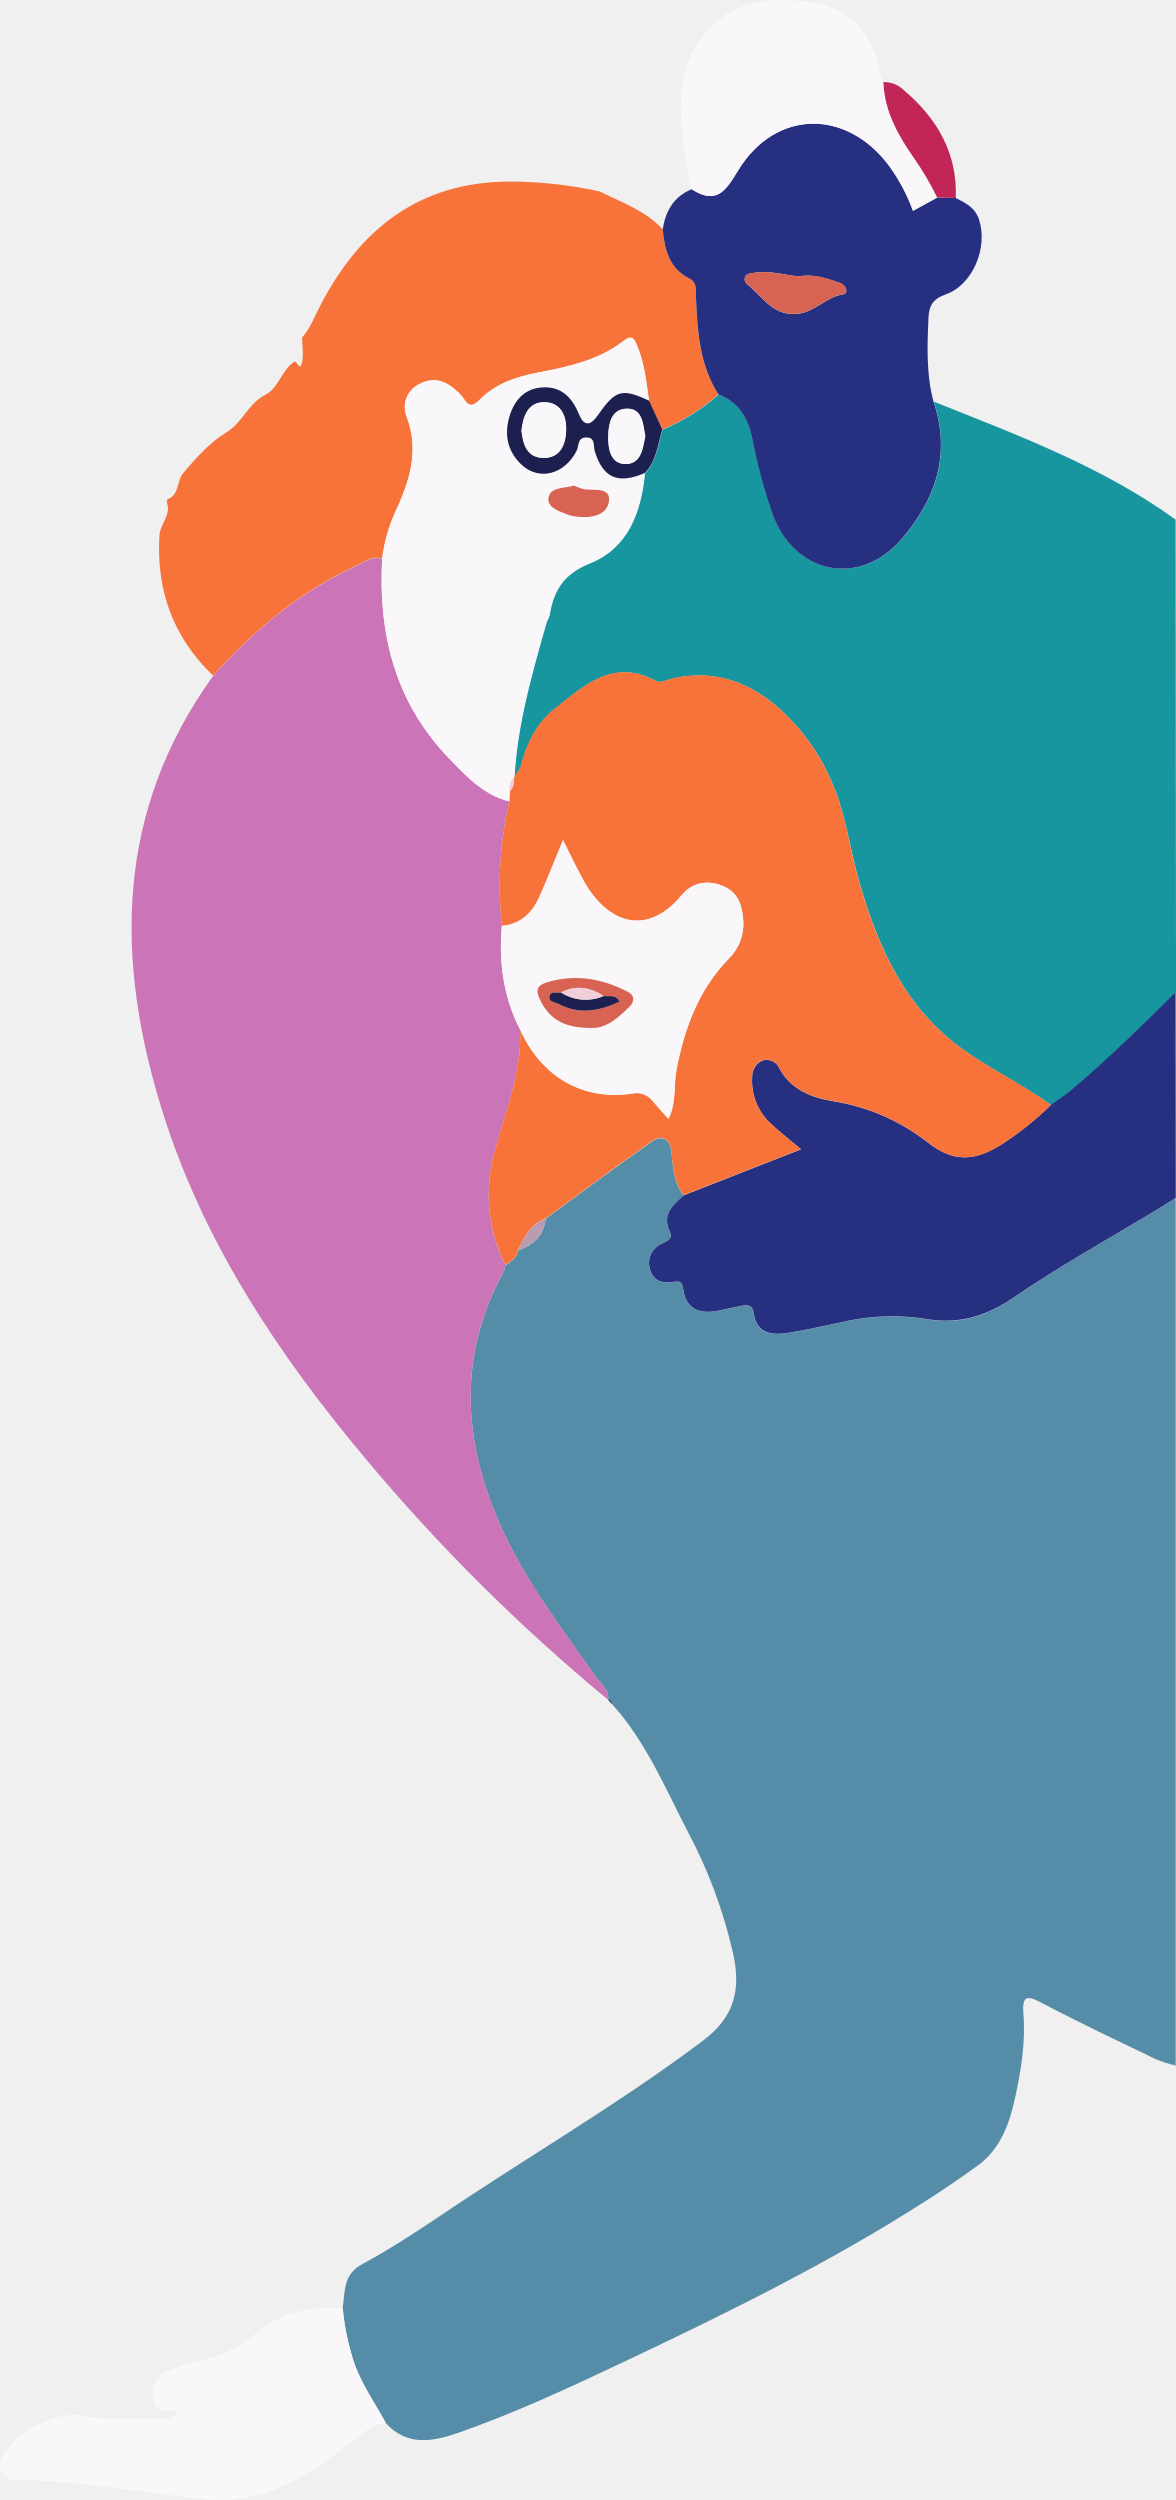
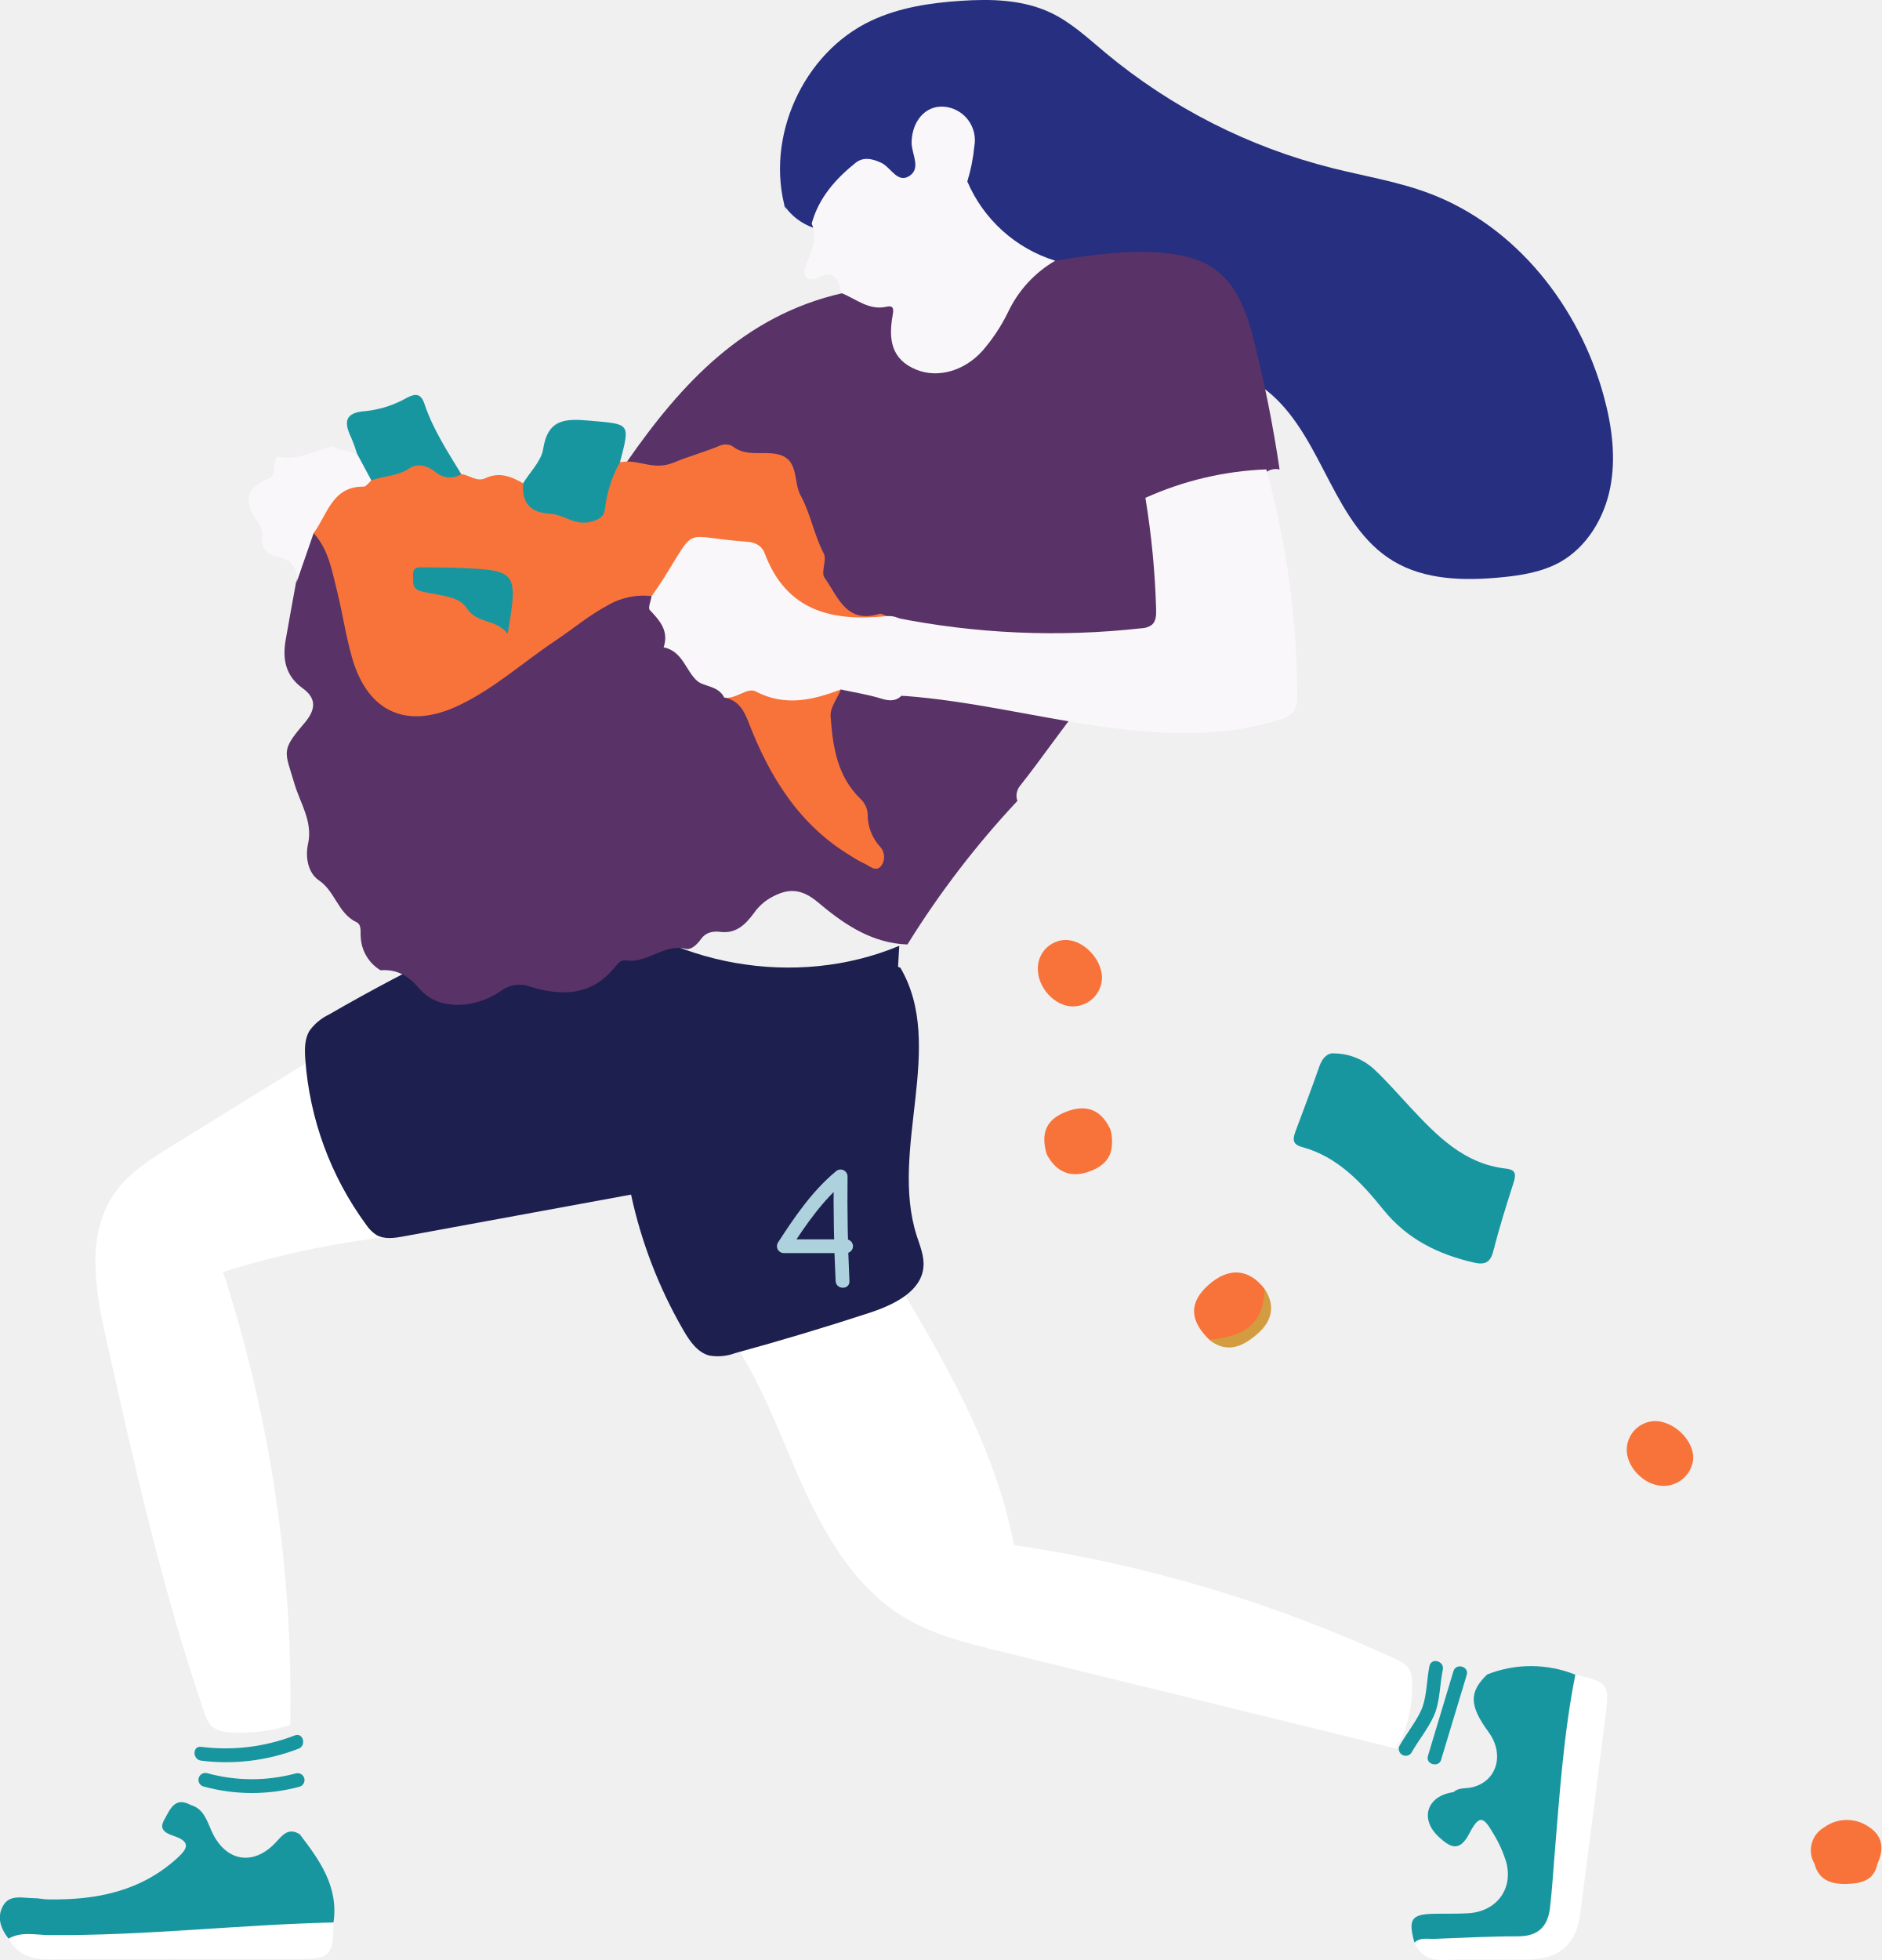
- <svg xmlns="http://www.w3.org/2000/svg" viewBox="0 0 253.38 538.83">
+ <svg xmlns="http://www.w3.org/2000/svg" viewBox="0 0 408.44 425.42">
  <defs>
-     <style>.cls-1{fill:#558da8;}.cls-2{fill:#1896a0;}.cls-3{fill:#272f80;}.cls-4{fill:#cb74b7;}.cls-5{fill:#f87339;}.cls-6{fill:#f9f7f9;}.cls-7{fill:#1d1f4e;}.cls-8{fill:#c12656;}.cls-9{fill:#b99cb2;}.cls-10{fill:#d86352;}.cls-11{fill:#f0ceda;}</style>
+     <style>.cls-1{fill:none;stroke:#fff;stroke-miterlimit:10;stroke-width:3px;}.cls-2{fill:#272f80;}.cls-3{fill:#fff;}.cls-4{fill:#1896a0;}.cls-5{fill:#f87339;}.cls-6{fill:#d49c40;}.cls-7{fill:#a9771f;}.cls-8{fill:#cc9033;}.cls-9{fill:#1d1f4e;}.cls-10{fill:#593267;}.cls-11{fill:#f9f7f9;}.cls-12{fill:#aed2dd;}</style>
  </defs>
  <g id="Calque_2" data-name="Calque 2">
    <g id="Calque_1-2" data-name="Calque 1">
-       <path class="cls-1" d="M132,367.39c7.29,8.1,11.42,18.1,16.35,27.6A105.18,105.18,0,0,1,158,421c1.7,7.74.41,13.64-6.51,18.85-18.16,13.66-37.79,25-56.58,37.71-5.49,3.7-11.07,7.31-16.88,10.46-4.17,2.25-3.62,6-4.18,9.51a53.3,53.3,0,0,0,2.7,12.43c1.7,4.41,4.39,8.24,6.62,12.34,4.59,4.93,9.93,4,15.48,2.09,12-4.18,23.45-9.5,34.91-14.91,22.64-10.7,45.12-21.7,66.23-35.27,3.71-2.38,7.37-4.87,10.94-7.46,4.84-3.53,6.75-8.77,8-14.35,1.32-6.05,2.34-12.17,1.85-18.39-.33-4.2,1-3.87,4.1-2.24,8.07,4.25,16.33,8.15,24.55,12.11a29.32,29.32,0,0,0,4.17,1.32v-187c-1.25.79-2.49,1.58-3.75,2.35-10.45,6.34-21.18,12.27-31.25,19.16-5.78,4-11.5,5.73-18.23,4.69a46.68,46.68,0,0,0-16.71.16c-4.33.89-8.64,1.91-13,2.65-3.65.61-7.32.76-8.06-4.28-.25-1.7-1.34-1.7-2.59-1.46-1.59.31-3.17.66-4.76,1-4,.85-7.17,0-7.82-4.64-.24-1.77-1-1.69-2.34-1.48-2.27.36-4.18-.33-4.82-2.77a4.48,4.48,0,0,1,2.22-5.29c1-.64,2.91-.95,2.07-2.77-1.74-3.77.73-5.75,3-7.87-2.22-2.82-2.3-6.24-2.68-9.57-.31-2.69-2.21-3.41-4-2.15-7.8,5.43-15.41,11.14-23.08,16.74-.36,3.69-2.71,5.66-5.95,6.85-.2,1.67-1.5,2.41-2.74,3.2a4.83,4.83,0,0,1-.32,1.27c-9.93,18.11-8.88,36.43-.76,54.73,5.28,11.91,13.2,22.21,20.66,32.78,1.06,1.5,2.82,2.68,2.58,4.89l0-.07C131.73,366.31,131.87,366.85,132,367.39Z" />
-       <path class="cls-2" d="M253.38,112c-15.9-11.52-34.15-18.22-52.15-25.45,3.88,11.4.41,21.21-7,29.78-9,10.28-22.9,7.43-27.64-5.4a117.26,117.26,0,0,1-4.46-16.61c-.89-4.25-2.93-7.67-7.23-9.3a44.05,44.05,0,0,1-12.1,7.59c-1,3.23-1.22,6.77-3.76,9.38-.81,8.43-3.63,16.16-11.88,19.46-5.66,2.26-7.82,5.84-8.68,11.16-.1.56-.51,1.06-.67,1.63-3.07,10.84-6.22,21.66-6.88,33a8.05,8.05,0,0,0,1.37-2.17c1.21-4.86,3.48-9.28,7.32-12.31,6.27-4.95,12.54-10.94,21.69-6,1.16.62,2.31-.17,3.43-.43,8.21-2,15.48.13,21.92,5.29a44.19,44.19,0,0,1,12.56,16.84c3.13,6.94,3.91,14.48,6,21.69,4.06,14.13,9.82,27.05,22.33,36.06,6.12,4.4,12.94,7.58,19,12,1.42-1,2.91-1.94,4.24-3.06,7.93-6.68,15.33-13.94,22.68-21.24Z" />
-       <path class="cls-3" d="M253.38,213.86c-7.35,7.3-14.75,14.56-22.68,21.24-1.33,1.12-2.82,2-4.23,3.06a67.79,67.79,0,0,1-10.64,8.53c-5.82,3.66-10.4,3.82-15.86-.45a44.27,44.27,0,0,0-20.35-8.88c-4.73-.8-9.1-2.44-11.63-7.08a3,3,0,0,0-3.7-1.69,3.77,3.77,0,0,0-2.17,3.6,12.46,12.46,0,0,0,3.95,9.94c2,1.88,4.16,3.54,6.58,5.59l-25.27,9.9c-2.31,2.12-4.78,4.1-3,7.87.84,1.82-1.07,2.13-2.07,2.77a4.48,4.48,0,0,0-2.22,5.29c.64,2.44,2.55,3.13,4.82,2.77,1.36-.21,2.1-.29,2.34,1.48.65,4.66,3.79,5.49,7.82,4.64,1.59-.34,3.17-.69,4.76-1,1.25-.24,2.34-.24,2.59,1.46.74,5,4.41,4.89,8.06,4.28,4.36-.74,8.67-1.76,13-2.65a46.68,46.68,0,0,1,16.71-.16c6.73,1,12.45-.73,18.23-4.69,10.07-6.89,20.8-12.82,31.25-19.16,1.26-.77,2.5-1.56,3.75-2.35Z" />
-       <path class="cls-4" d="M131.07,366.36c.24-2.21-1.52-3.39-2.58-4.89-7.46-10.57-15.38-20.87-20.66-32.78-8.12-18.3-9.17-36.62.76-54.73a4.81,4.81,0,0,0,.32-1.28,34.15,34.15,0,0,1-2.28-24.51c2.31-8.65,5.86-17,5.47-26.23-3.63-7.06-4.61-14.58-3.94-22.39a81.64,81.64,0,0,1,1.61-26.81c-5.55-1.4-9.3-5.45-13-9.3-11.58-12-15.3-26.79-14.4-43-2.23-.65-3.92.73-5.72,1.57-12,5.61-22,13.84-30.71,23.66-21,29.17-21.2,60.91-11,93.65,8.82,28.34,25,52.57,43.86,75.09A399.47,399.47,0,0,0,131.07,366.36Z" />
-       <path class="cls-5" d="M45.93,145.62c8.75-9.82,18.72-18.05,30.71-23.66,1.8-.84,3.49-2.22,5.72-1.58a35.1,35.1,0,0,1,2.7-9.74c3.09-6.64,5.41-13.28,2.6-20.78a5.51,5.51,0,0,1,2.85-7.14c3.07-1.59,5.69-.56,8,1.62A8.1,8.1,0,0,1,100,86c1.11,1.83,2.12,1.45,3.41.14,3.33-3.4,7.66-4.87,12.18-5.76,6.66-1.3,13.29-2.63,18.83-6.92,1.93-1.5,2.36-.26,3,1.29,1.53,3.73,1.88,7.69,2.47,11.6l2.88,6.22A44.05,44.05,0,0,0,154.85,85c-4.15-6.45-4.54-13.76-4.87-21.1-.06-1.41.3-3-1.37-3.88-4.43-2.2-5.37-6.27-5.79-10.63-3.75-4-8.81-5.77-13.53-8.11a90.49,90.49,0,0,0-19.64-2.15C90.23,39.27,77.55,49.41,69,65.91c-1.21,2.34-2.14,4.83-3.89,6.85,0,1.84.39,3.77-.06,5.5s-1-.32-1.56-.34c-2.8,1.81-3.43,5.72-6.3,7.17-3.71,1.88-4.91,6-8.42,8.12s-6.44,5.41-9.22,8.68c-1.54,1.81-.82,4.81-3.51,5.74a2,2,0,0,1-.08.68c1,2.69-1.45,4.57-1.6,7.1C33.66,127.28,37.32,137.37,45.93,145.62Z" />
-       <path class="cls-6" d="M83.19,522.27c-2.23-4.1-4.92-7.93-6.62-12.34a53.3,53.3,0,0,1-2.7-12.43c-7-.43-13.53.85-18.93,5.6-4.14,3.65-9.16,5.08-14.3,6.35-1.28.32-2.52.83-3.77,1.25a5.53,5.53,0,0,0-4,5.68c0,3.26,2.67,3.34,5.29,3.32-1,1.85-2.58,1.69-3.94,1.65-5.42-.19-10.84.41-16.28-.71C12.22,519.48,3.53,524.1.63,529.2c-1.55,2.71-.15,5.4,3.28,5.38,10-.07,19.87,1.65,29.77,2.8,5.81.68,11.63,1.92,17.45,1.26,8.57-1,15.61-5.55,22.43-10.58C76.55,525.85,79.14,522.78,83.19,522.27Z" />
-       <path class="cls-7" d="M132,367.39c-.15-.54-.29-1.08-1-1.1Z" />
-       <path class="cls-3" d="M149.08,40.79c5.4,3.44,7.32.37,10.08-4.16,8-13.05,23.28-13.22,32.47-.89a39.18,39.18,0,0,1,5.14,9.7L202,42.58l4,.1c2.09,1.07,4.14,2,5,4.61,2,6-1.29,14.12-7.21,16.18-2.84,1-3.57,2.56-3.68,5.08-.26,6-.5,12,1.08,18,3.88,11.4.41,21.21-7,29.78-9,10.28-22.9,7.43-27.64-5.4a117.26,117.26,0,0,1-4.46-16.61c-.89-4.25-2.93-7.67-7.23-9.3-4.15-6.45-4.54-13.76-4.87-21.1-.06-1.41.3-3-1.37-3.88-4.43-2.2-5.37-6.27-5.79-10.63C143.47,45.45,145.23,42.36,149.08,40.79Zm13.74,18c-.86.12-1.91.05-2.26,1s.57,1.52,1.21,2.1c3,2.72,5.35,6.36,10.3,5.73,3.63-.46,6-3.6,9.59-4.16,1.36-.21.68-2.07-.65-2.49-2.64-.83-5.24-2-8.84-1.4C169.51,59.39,166.22,58.29,162.82,58.76Z" />
-       <path class="cls-6" d="M149.08,40.79c5.4,3.44,7.32.37,10.08-4.16,8-13.05,23.28-13.22,32.47-.89a39.18,39.18,0,0,1,5.14,9.7L202,42.58a62.64,62.64,0,0,0-4.91-8.36c-3.49-5-6.47-10.21-6.69-16.53a12.39,12.39,0,0,1-.76-2.05c-1.5-8-5.79-13.57-14.14-15-9-1.51-17.59-.92-23.81,6.88-6,7.47-5.28,16.28-4.21,25C147.83,35.33,148.54,38.05,149.08,40.79Z" />
-       <path class="cls-8" d="M190.41,17.69c.22,6.32,3.2,11.56,6.69,16.53A62.64,62.64,0,0,1,202,42.58l4,.1c.37-9.73-4.06-17.19-11.21-23.26A6.09,6.09,0,0,0,190.41,17.69Z" />
-       <path class="cls-5" d="M109.77,172.74a81.64,81.64,0,0,0-1.61,26.81c3.94-.33,6.45-2.66,8-6.06,1.79-3.94,3.35-8,5.18-12.42,1.57,3.11,2.82,5.75,4.2,8.31,5.21,9.69,13.8,12.67,21.38,3.56,2.26-2.72,5.42-3.37,8.85-2,3.21,1.31,4.14,4,4.39,7.09a10.47,10.47,0,0,1-3,8.5c-6.56,6.71-9.62,15-11.34,24-.65,3.4,0,7-1.73,10.64-1.27-1.42-2.35-2.59-3.37-3.81a4.38,4.38,0,0,0-4.57-1.64c-10.64,1.54-19.49-3.68-24.05-13.82.39,9.21-3.16,17.58-5.47,26.23a34.15,34.15,0,0,0,2.28,24.51c1.24-.78,2.54-1.52,2.74-3.19,1.36-2.82,2.7-5.66,5.95-6.85,7.67-5.6,15.28-11.31,23.08-16.74,1.81-1.26,3.71-.54,4,2.15.38,3.33.46,6.75,2.68,9.57l25.27-9.9c-2.42-2.05-4.61-3.71-6.58-5.59a12.46,12.46,0,0,1-3.95-9.94,3.77,3.77,0,0,1,2.17-3.6,3,3,0,0,1,3.7,1.69c2.53,4.64,6.9,6.28,11.63,7.08A44.27,44.27,0,0,1,200,246.24c5.46,4.27,10,4.11,15.86.45a67.79,67.79,0,0,0,10.64-8.53c-6.05-4.45-12.87-7.63-19-12-12.51-9-18.27-21.93-22.33-36.06-2.07-7.21-2.85-14.75-6-21.69a44.19,44.19,0,0,0-12.56-16.84c-6.44-5.16-13.71-7.25-21.92-5.29-1.12.26-2.27,1.05-3.43.43-9.15-4.9-15.42,1.09-21.69,6-3.84,3-6.11,7.45-7.32,12.31a7.86,7.86,0,0,1-1.37,2.16.67.67,0,0,1-.18.56,3,3,0,0,1-.82,2.78C109.84,171.27,109.8,172,109.77,172.74Z" />
-       <path class="cls-9" d="M117.6,262.64c-3.25,1.19-4.59,4-5.95,6.85C114.89,268.3,117.24,266.33,117.6,262.64Z" />
-       <path class="cls-6" d="M109.88,170.53c0,.74-.08,1.47-.11,2.21-5.55-1.4-9.3-5.45-13-9.3-11.58-12-15.3-26.79-14.4-43.06a35.1,35.1,0,0,1,2.7-9.74c3.09-6.64,5.41-13.28,2.6-20.78a5.51,5.51,0,0,1,2.85-7.14c3.07-1.59,5.69-.56,8,1.62A8.1,8.1,0,0,1,100,86c1.11,1.83,2.12,1.45,3.41.14,3.33-3.4,7.66-4.87,12.18-5.76,6.66-1.3,13.29-2.63,18.83-6.92,1.93-1.5,2.36-.26,3,1.29,1.53,3.73,1.88,7.69,2.47,11.6-5.94-2.75-7.23-2.38-11.15,3.25-1.56,2.26-2.89,2.22-4-.37-1.46-3.57-3.79-6-7.94-5.75-3.69.26-5.86,2.66-6.92,5.94-1.26,3.91-.69,7.64,2.37,10.6,3.82,3.69,9.37,2.27,12-2.89.53-1.05.15-3,2.12-2.87s1.45,1.92,1.8,3c1.8,5.75,5,7.16,10.79,4.66-.81,8.43-3.63,16.16-11.88,19.46-5.66,2.26-7.82,5.84-8.68,11.16-.1.56-.51,1.06-.67,1.63-3.07,10.84-6.22,21.66-6.88,33a.67.67,0,0,1-.18.56C109.69,168.46,109.77,169.49,109.88,170.53Zm8.33-63.2c-.28,2.14,2.49,2.91,4.38,3.67a7.1,7.1,0,0,0,1.72.35c3,.37,6.42-.23,6.91-3.16.54-3.15-2.92-2.5-5.1-2.7a10.69,10.69,0,0,1-2.42-.84C121.62,105.34,118.54,104.89,118.21,107.33Z" />
-       <path class="cls-7" d="M142.75,92.56c-1,3.23-1.22,6.77-3.76,9.38-5.81,2.5-9,1.09-10.79-4.66-.35-1.11.2-3-1.8-3s-1.59,1.82-2.12,2.87c-2.63,5.16-8.18,6.58-12,2.89-3.06-3-3.63-6.69-2.37-10.6,1.06-3.28,3.23-5.68,6.92-5.94,4.15-.28,6.48,2.18,7.94,5.75,1.06,2.59,2.39,2.63,4,.37,3.92-5.63,5.21-6,11.15-3.25ZM117,98.69c3.77.1,4.91-2.91,5-6s-1.19-5.91-4.54-6c-3.62-.1-4.73,2.88-5.09,6.13C112.71,95.72,113.53,98.59,117,98.69ZM135,88.11c-3.2.15-3.83,3.19-3.88,5.92s.47,5.94,3.68,6c3.46,0,3.77-3.42,4.3-6C138.57,91.22,138.44,88,135,88.11Z" />
-       <path class="cls-6" d="M108.16,199.55c3.94-.33,6.45-2.66,8-6.06,1.79-3.94,3.35-8,5.18-12.42,1.57,3.11,2.82,5.75,4.2,8.31,5.21,9.69,13.8,12.67,21.38,3.56,2.26-2.72,5.42-3.37,8.85-2,3.21,1.31,4.14,4,4.39,7.09a10.47,10.47,0,0,1-3,8.5c-6.56,6.71-9.62,15-11.34,24-.65,3.4,0,7-1.73,10.64-1.27-1.42-2.35-2.59-3.37-3.81a4.38,4.38,0,0,0-4.57-1.64c-10.64,1.54-19.49-3.68-24.05-13.82C108.47,214.88,107.49,207.36,108.16,199.55ZM135.65,217c1.11-1.1,1.22-2.43-.38-3.26-5.53-2.86-11.29-3.91-17.4-2-2,.61-2.5,1.49-1.56,3.55,2,4.28,5.21,6.34,11.33,6.29C130.63,221.65,133.22,219.43,135.65,217Z" />
-       <path class="cls-10" d="M172.17,59.55c-2.66-.16-5.95-1.26-9.35-.79-.86.12-1.91.05-2.26,1s.57,1.52,1.21,2.1c3,2.72,5.35,6.36,10.3,5.73,3.63-.46,6-3.6,9.59-4.16,1.36-.21.68-2.07-.65-2.49C178.37,60.12,175.77,58.94,172.17,59.55Z" />
-       <path class="cls-11" d="M110.7,167.75c-1,.71-.93,1.74-.82,2.78A3,3,0,0,0,110.7,167.75Z" />
-       <path class="cls-10" d="M123.7,104.65c-2.08.69-5.16.24-5.49,2.68-.28,2.14,2.49,2.91,4.38,3.67a7.1,7.1,0,0,0,1.72.35c3,.37,6.42-.23,6.91-3.16.54-3.15-2.92-2.5-5.1-2.7A10.69,10.69,0,0,1,123.7,104.65Z" />
-       <path class="cls-6" d="M112.44,92.79c.27,2.93,1.09,5.8,4.6,5.9,3.77.1,4.91-2.91,5-6s-1.19-5.91-4.54-6C113.91,86.56,112.8,89.54,112.44,92.79Z" />
-       <path class="cls-6" d="M139.06,94c-.49-2.82-.62-6.09-4.1-5.93-3.2.15-3.83,3.19-3.88,5.92s.47,5.94,3.68,6C138.22,100,138.53,96.58,139.06,94Z" />
-       <path class="cls-10" d="M116.31,215.29c-.94-2.06-.44-2.94,1.56-3.55,6.11-1.88,11.87-.83,17.4,2,1.6.83,1.49,2.16.38,3.26-2.43,2.4-5,4.62-8,4.55C121.52,221.63,118.29,219.57,116.31,215.29Zm4.6-1.39c-.82.2-2.06-.34-2.4.6-.54,1.47,1,1.44,1.83,1.86,4.4,2.34,8.73,1.63,13.15-.46-.73-1.73-2.23-1-3.36-1.24C127.19,212.82,124.14,212.22,120.91,213.9Z" />
-       <path class="cls-7" d="M120.91,213.9c-.82.2-2.06-.34-2.4.6-.54,1.47,1,1.44,1.83,1.86,4.4,2.34,8.73,1.63,13.15-.46-.73-1.73-2.23-1-3.36-1.24A9.78,9.78,0,0,1,120.91,213.9Z" />
-       <path class="cls-11" d="M120.91,213.9a9.78,9.78,0,0,0,9.22.76C127.19,212.82,124.14,212.22,120.91,213.9Z" />
+       <polyline class="cls-1" points="167.98 275.15 179.37 280.62 167.98 286.54" />
+       <path class="cls-2" d="M170.6,45.69C166,29.94,174.31,11.42,189.18,4.47c6-2.82,12.74-3.85,19.38-4.29S222-.09,228,2.71c4.5,2.11,8.19,5.58,12,8.76a124.28,124.28,0,0,0,49.18,25c7,1.77,14.24,2.92,21,5.46,19,7.09,32.83,24.79,38.07,44.34,1.72,6.39,2.6,13.14,1.31,19.64s-5,12.71-10.71,16c-4,2.26-8.61,3-13.16,3.42-7.93.75-16.4.56-23.23-3.56-12.86-7.74-15.08-26-26.27-36-5.6-5-13.13-7.55-20.64-8-4.24-.24-8.6.15-12.64-1.15a34,34,0,0,1-7.35-3.83,190.11,190.11,0,0,0-45.7-20.44c-8-2.37-14.8-1-19.63-7.75" />
+       <path class="cls-3" d="M87.65,268.08a195.11,195.11,0,0,0-39.22,8A299.05,299.05,0,0,1,63,374.42,34.39,34.39,0,0,1,50,376a6.36,6.36,0,0,1-4.15-1.41,6.84,6.84,0,0,1-1.46-2.77c-9.08-26.43-15.2-53.76-21.3-81-2.37-10.58-4.5-22.57,1.59-31.55,3.15-4.64,8.07-7.72,12.84-10.67l38.73-23.9a63.55,63.55,0,0,1,10.52,42.36" />
+       <path class="cls-3" d="M152.73,283.24c9.61,9.66,14.47,22.92,19.84,35.44s12.12,25.39,23.8,32.41c6.25,3.75,13.44,5.54,20.52,7.27l86.24,21.17a27.31,27.31,0,0,0,3.41-14.67,5.44,5.44,0,0,0-.75-2.84,6,6,0,0,0-2.51-1.77,299.62,299.62,0,0,0-83.15-24.88C216,313.68,204.38,294.24,193,275.31c-1.86-3.09-4.11-6.47-7.64-7.18-2.32-.46-4.69.36-6.91,1.17l-25.39,9.23" />
+       <path class="cls-4" d="M289.66,228.64c-1.32-.16-2.53.8-3.24,2.83-1.64,4.72-3.42,9.38-5.16,14.06-.58,1.58-.81,2.84,1.39,3.43,7.75,2.09,12.93,7.73,17.69,13.63,5.15,6.37,11.85,9.65,19.57,11.44,2.33.54,3.61.13,4.27-2.44,1.27-5,2.81-9.9,4.38-14.79.55-1.74.67-2.89-1.59-3.15-9.15-1-15.06-7.17-20.89-13.41-2.47-2.66-4.86-5.4-7.49-7.9A13,13,0,0,0,289.66,228.64Z" />
+       <path class="cls-4" d="M342,363.49a25.84,25.84,0,0,0-19.14-.05c-4,3.86-3.89,6.78.32,12.54,3.58,4.91,1.7,10.87-3.82,12-1.3.25-2.72,0-3.81,1-5.77.79-7.46,5.82-3.16,9.76,2.45,2.24,4.43,3.35,6.56-.72s3-3.94,5.27,0A26.79,26.79,0,0,1,327,404.2c1.55,5.77-2.07,10.64-8.1,11.06-2.56.18-5.15.07-7.72.13-4.81.12-5.51,1.19-4.11,6.27,8.49,1.55,16.93.43,25.32-.69,3.7-.49,4.78-3.69,5.49-7,1.37-6.42.84-13,1.63-19.46,1.09-8.87,1.67-17.8,3-26.65C342.75,366.38,343.08,364.84,342,363.49Z" />
+       <path class="cls-4" d="M72.4,417.27c1.14-7.75-3-13.48-7.31-19.13-2.56-1.62-3.86.32-5.32,1.86C54.94,405.08,49,404.06,46,397.59c-1.07-2.34-1.7-4.95-4.6-5.82-3.55-1.94-4.55,1.15-5.73,3.19-1.45,2.49.86,3.09,2.51,3.7,3.32,1.24,2.33,2.76.45,4.5-8,7.38-17.73,9.27-28.13,9.11-1.06,0-2.11-.28-3.16-.27-2.35,0-5.22-.91-6.66,1.62s-.52,5,1.17,7.16c8.26,1.3,16.57.88,24.83.4,13.24-.77,26.49-1.27,39.7-2.46C68.47,418.53,70.64,418.81,72.4,417.27Z" />
+       <path class="cls-3" d="M342,363.49c-2.51,12.67-3.39,25.52-4.45,38.36-.34,4.08-.58,8.17-1.05,12.23s-2.56,6.2-6.92,6.2c-6.06,0-12.13.32-18.19.55-1.47.05-3.07-.37-4.33.83,1.28,2.83,3.38,3.87,6.54,3.75,6.06-.22,12.14,0,18.2-.09,6.84-.14,10.39-3.33,11.26-10q2.81-21.43,5.49-42.87C349.44,365.49,349.13,365.11,342,363.49Z" />
+       <path class="cls-3" d="M72.4,417.27c-20.58.47-41.07,2.92-61.68,2.74-2.94,0-6-.86-8.86.77,1.89,3.4,4.78,4.53,8.65,4.5,18-.14,35.94-.06,53.91-.06C71.75,425.22,72.3,424.66,72.4,417.27Z" />
+       <path class="cls-5" d="M274.57,279.81c-3.43-4.5-7.86-4.82-12.25-.88-4.19,3.77-4.13,7.6.19,11.84C270.57,292.27,275.81,287.51,274.57,279.81Z" />
+       <path class="cls-5" d="M359.35,308.44a6.29,6.29,0,0,0-6.19,6c-.16,3.88,3.69,7.91,7.7,8.07a6.47,6.47,0,0,0,6.74-5.93C367.71,312.66,363.51,308.52,359.35,308.44Z" />
+       <path class="cls-5" d="M225.31,210.32c0,4.1,3.71,8.12,7.57,8.12a6.33,6.33,0,0,0,6.36-6.25c-.07-4-3.85-8-7.67-8.17A6.14,6.14,0,0,0,225.31,210.32Z" />
+       <path class="cls-5" d="M407.6,404.48c1.46-3.13,1.14-6-1.85-7.93a8.36,8.36,0,0,0-9.76.09,5.76,5.76,0,0,0-2.08,7.88C398.77,409.24,403,409.23,407.6,404.48Z" />
+       <path class="cls-5" d="M241,245c-2-4.14-5.14-5.37-9.48-3.72s-5.64,4.55-4.3,9.23c3.1,3.41,6.19,4.32,9.82,2.41C240.1,251.35,242.27,249,241,245Z" />
+       <path class="cls-6" d="M274.57,279.81c-.4,7.24-3.58,10.13-12.06,11,4,3.15,7.48,1.33,10.52-1.33S277,283.49,274.57,279.81Z" />
+       <path class="cls-5" d="M241,245c-.79,7.51-6.9,10-13.78,5.51,2.16,4.08,5.46,5.31,9.68,3.6C240.89,252.53,242.17,249.7,241,245Z" />
+       <path class="cls-5" d="M407.6,404.48c-4.55,3.15-9.12,2.93-13.69,0,.88,3.66,3.77,4.51,6.88,4.43S406.86,408.28,407.6,404.48Z" />
+       <path class="cls-7" d="M207.07,168.66c-2.88-4.28-7.06-5.1-10.91-2.14-3.67,2.82-4,6.54-1,10.28C202.41,178.6,205.48,176.49,207.07,168.66Z" />
+       <path class="cls-8" d="M207.07,168.66c-2,5.56-5.51,9-11.91,8.14,2.58,2.06,5.24,2.69,8.24.75C206.73,175.41,208.15,172.57,207.07,168.66Z" />
+       <path class="cls-9" d="M195.47,210.05c9.94,17-2.43,39.33,3.52,58.1.71,2.22,1.68,4.46,1.49,6.78-.42,5.42-6.48,8.28-11.65,10q-14.54,4.75-29.3,8.79a10.72,10.72,0,0,1-5.56.5c-2.58-.7-4.24-3.13-5.58-5.44A101.4,101.4,0,0,1,137,259.29l-49.4,9.07c-2,.37-4.21.7-5.95-.35a8,8,0,0,1-2.2-2.24,69,69,0,0,1-13.18-35.95c-.14-2-.16-4.2.86-6a11,11,0,0,1,4.3-3.62,398.86,398.86,0,0,1,56-26.82c17.83,16.42,45.44,21.27,67.8,11.91l-.27,4.56" />
+       <path class="cls-4" d="M43.66,382.15a43.59,43.59,0,0,0,21.15-2.59c1.79-.68,1-3.58-.8-2.89a41.78,41.78,0,0,1-20.35,2.48c-1.92-.23-1.9,2.77,0,3Z" />
+       <path class="cls-4" d="M44.14,387.75a39.79,39.79,0,0,0,20.86.07,1.5,1.5,0,0,0-.79-2.9,36.63,36.63,0,0,1-19.27-.06,1.5,1.5,0,0,0-.8,2.89Z" />
+       <path class="cls-4" d="M306.44,380.4c1.6-2.85,4.19-5.91,5.25-9,.92-2.75.94-6.1,1.54-9,.39-1.88-2.5-2.68-2.9-.79-.57,2.76-.56,6.15-1.48,8.8s-3.52,5.85-5,8.48a1.5,1.5,0,0,0,2.59,1.51Z" />
+       <path class="cls-4" d="M312.87,381.92l5.55-18.38c.56-1.86-2.34-2.65-2.89-.8L310,381.12c-.56,1.85,2.33,2.64,2.89.8Z" />
+       <path class="cls-10" d="M221.49,170.51c9.08-11.46,16.89-24.92,29.57-32.84,6.17-3.85,11.68-6.87,15-13.66,3.2-6.44,5-13.46,7.73-20.11a3.46,3.46,0,0,1,4-2,282.42,282.42,0,0,0-6-29.64c-3.59-13-9.22-17.23-22.82-17.56-6.72-.17-13.29.84-19.88,1.87-4.13.54-6.67,3.24-8.78,6.49-2.23,3.44-4,7.14-6.4,10.49a13.91,13.91,0,0,1-8.36,5.85c-6.44,1.5-11.07-1.86-10.68-8.47.25-4.3-1.25-5.88-5.27-5.66-2.44.14-4.19-2.67-6.84-1.61-21.27,4.87-34.84,19.57-46.63,36.53,2.74,2.39,5.6,2.84,9.2,1.67s7.63-1.4,11-3.56c1.17-.74,2.68-.16,3.94.44a7.94,7.94,0,0,0,4.36,1c4-.48,5.72,1.44,7.1,5.23,1.57,4.35,2,9.18,4.94,13a4,4,0,0,1,.89,3c-.88,4.62,2.74,7.48,4.22,11.17.72,1.8,2.56,1.91,4.26,2,2.11.11,4.26-.21,6.3.58,4.66,2.5,6.18,11.18,2.6,14.88-1.27,1.32-2.74.87-4.22.6-2.65-.48-5.15-1.79-8-1.32-3.58,3.67-4.9,10.85-2.44,15.48,1.82,3.42,2.83,7.18,5.64,10.24,2.49,2.69,1.32,7.36,4,10.32a1,1,0,0,1-.18,1.26c-.87.7-1.73.17-2.5-.25a45.86,45.86,0,0,1-15.26-13.42,73.09,73.09,0,0,1-8.52-16c-1.12-2.83-2.66-5.06-5.59-6.13-1.47-1.4-2.42-3.54-5-3.27-.28,0-.34.1-.35.12a.5.5,0,0,0,0-.2c-1.34-4-6.42-5.37-7.05-9.91-.44-3.15-3.53-5-4.07-8.18-3.26-1.46-6.25-.45-9.14,1.06-9.06,4.74-16.79,11.43-25.16,17.18a42.52,42.52,0,0,1-11.19,6c-8.44,2.65-14.63-.32-17.7-8.69-1.88-5.14-2.64-10.59-3.82-15.92a48.76,48.76,0,0,0-3-9.55c-.74-1.63-1.34-3.48-3.64-3.56-3.3,3-2.43,7.31-3.49,11-.75,4.16-1.53,8.31-2.25,12.48s0,7.8,3.69,10.44c3.31,2.39,2.66,4.92.32,7.66-5.14,6-4.17,6-2.07,13.16,1.2,4.06,4,8.13,2.93,12.94-.65,2.91,0,6.34,2.33,7.92,3.59,2.42,4.17,7.21,8.18,9.1,1.2.56.8,2.2.93,3.34a8.89,8.89,0,0,0,4.28,7.09c3.6-.24,6,1.14,8.5,4.06,3.85,4.54,11.6,4.51,17.53.53a6.75,6.75,0,0,1,6.54-1c6.68,2.05,13.18,2,18.18-4.1.67-.81,1.37-1.81,2.56-1.62,4.62.72,8.19-3.67,12.95-2.52,1.27.3,2.51-1,3.32-2.11,1.16-1.58,2.69-1.77,4.42-1.54,3.32.32,5.3-1.72,7.06-4.08a11.23,11.23,0,0,1,3.57-3.31c3.8-2.17,6.73-2.13,10.41,1,5.12,4.32,10.77,8.28,17.87,9L197,205a198.27,198.27,0,0,1,23.87-31.16A3.37,3.37,0,0,1,221.49,170.51Z" />
+       <path class="cls-5" d="M192.56,133.72c-.56-.18-1.22-.64-1.68-.49-7.18,2.27-9-3.82-11.89-7.86-.83-1.17.58-3.82-.15-5.22-2.13-4.08-2.89-8.72-5.05-12.65-1.64-3-.24-7.87-5-8.91-3.24-.72-6.85.64-9.87-1.8a3.14,3.14,0,0,0-2.64-.06c-3.28,1.37-6.89,2.36-9.92,3.63-4.09,1.72-6.91-.24-10.27-.18l-1.57.13c-3.32,1.48-3,4.88-3.89,7.59-1.21,3.8-2.78,4.85-6.59,3.78-1.29-.36-2.52-1.13-3.87-1.13-3.88,0-5.38-2.65-6.63-5.66-2.58-1.49-5.17-2.51-8.18-1.09-1.87.88-3.46-.74-5.24-.88-2.08-.82-4.32-1.07-6.34-2.14a6.38,6.38,0,0,0-6.07.19c-2.3,1.21-4.95,1.18-7.27,2.27A17,17,0,0,0,69,111.72c-.7,1.24-2,2.33-.91,4,3.32,3.64,4,8.34,5.15,12.85,1.15,4.69,1.85,9.51,3.18,14.15,3.38,11.88,11.91,15.71,23.1,10.43,7.73-3.64,14.06-9.43,21.11-14.13,3.77-2.52,7.24-5.47,11.28-7.62a15.26,15.26,0,0,1,9.6-2c3.17-.94,4-3.94,5.52-6.31a11,11,0,0,1,19.07.34c5.5,9.89,13.59,12.38,24.19,11.55A2.54,2.54,0,0,0,192.56,133.72Z" />
+       <path class="cls-11" d="M182.75,63.65c3.16,1.26,5.9,3.8,9.75,2.92,1.72-.38,1.47.84,1.27,2-.89,5-.32,9.46,5.18,11.68,4.71,1.9,10.44.25,14.35-4.12a38.5,38.5,0,0,0,5.52-8.33,25.53,25.53,0,0,1,10.26-11.21A30.6,30.6,0,0,1,210,39.39a38.17,38.17,0,0,0,1.51-7.54,7.31,7.31,0,0,0-6.61-8.7c-4-.28-6.93,3.14-7,7.8,0,2.46,2.12,5.56-.47,7.24s-4-1.84-6.07-2.83-4-1.32-5.64,0c-4.34,3.48-8,7.62-9.51,13.17,1.31,3.11.11,5.85-1.13,8.66s.1,4.18,2.66,3C181.77,58.42,181.92,61.3,182.75,63.65Z" />
+       <path class="cls-11" d="M68.09,115.71c3-4,4-10.18,10.86-10.08.55,0,1.11-.89,1.67-1.36-.09-2.44-.75-4.57-3.11-5.79-1.45-.38-2.91-.75-4.36-1.14-.44-.12-.91-.53-1.27-.43-3.73,1-7.2,3.09-11.39,2.23-.76-.15-1,1.66-1,2.74a1.92,1.92,0,0,1-1.32,2.05c-4.52,1.91-5.38,4.51-2.74,8.6.83,1.3,1.77,2.41,1.51,4.08-.38,2.46,1.1,3.74,3.18,4.2,3.16.7,4.69,2.39,4.24,5.67Q66.21,121.1,68.09,115.71Z" />
+       <path class="cls-4" d="M113.57,104.89c-.34,4.25,1.52,6.39,5.89,6.63,3,.16,5.41,2.71,9,1.68,2.07-.6,2.74-1.27,2.92-3.06a26.67,26.67,0,0,1,3.22-9.83c2.25-8.61,2.21-8.21-6.55-9-5.44-.5-9.15-.35-10.15,6.25C117.45,100.15,115.05,102.45,113.57,104.89Z" />
+       <path class="cls-4" d="M77.51,98.48l3.11,5.79c2.72-1,5.73-.9,8.32-2.65,1.69-1.14,3.93-.52,5.47.72a4.75,4.75,0,0,0,5.74.58c-3-4.92-6.15-9.74-8-15.25-.71-2.15-1.82-2.37-3.74-1.37a23.13,23.13,0,0,1-9,2.93c-4.62.28-4.8,2.4-3.13,5.84A32.85,32.85,0,0,1,77.51,98.48Z" />
+       <path class="cls-11" d="M192.56,133.72c-11.8,1.24-21.82-1-26.54-13.6-.65-1.75-2.12-2.42-4-2.55-14.3-1-10.44-3.91-18.26,8.46-.73,1.15-1.53,2.26-2.3,3.38-.16,1-.83,2.54-.39,3,2.21,2.32,4.18,4.57,3,8.09,4.19.86,4.81,5.18,7.34,7.34,1.39,1.2,4.59,1,5.82,3.58,4.41.45,8.83.44,13.23,1.64s8.54-.51,12.07-3.41c3,.66,6,1.11,8.84,2,3.34,1.07,4.83-.41,5.67-3.33a21.21,21.21,0,0,0,.22-10.79C196.7,135,195.29,133.59,192.56,133.72Z" />
+       <path class="cls-5" d="M182.57,149.65c-6.13,2.3-12.13,3.78-18.57.4-1.72-.9-4.26,1.76-6.74,1.37,3,.56,4.21,2.67,5.24,5.34,4.57,11.84,11,22.31,22.27,29.05a22.23,22.23,0,0,0,2.76,1.57c1.18.47,2.47,1.94,3.68.68a3.25,3.25,0,0,0-.12-4.24,10.26,10.26,0,0,1-2.72-7.13,4.9,4.9,0,0,0-1.48-3.22c-5.19-4.95-6.1-11.48-6.57-18C180.19,153.57,181.78,151.58,182.57,149.65Z" />
+       <path class="cls-4" d="M110.21,137.58c2.3-13.39,2-13.8-10.21-14.3-2.58-.11-5.16-.14-7.74-.14-1.15,0-2.69-.27-2.58,1.6.09,1.36-.46,3,1.77,3.61,3.44.9,8.09.87,9.82,3.58C103.59,135.56,107.68,134.21,110.21,137.58Z" />
+       <path class="cls-11" d="M194.07,134a173.65,173.65,0,0,0,53.68,2.37,4.07,4.07,0,0,0,2.34-.77c.89-.79.94-2.15.9-3.35a180.06,180.06,0,0,0-2.33-24.19,70.35,70.35,0,0,1,26.26-6.18,187.81,187.81,0,0,1,6.72,48.82,6.08,6.08,0,0,1-.82,3.77,5.9,5.9,0,0,1-3.11,1.78c-26.09,8.09-53.83-3.1-81.07-5.18a6.16,6.16,0,0,1-3.18-.83,5,5,0,0,1-1.54-2.23,14.39,14.39,0,0,1,.53-11.82" />
+       <path class="cls-12" d="M183.65,269l-13.52,0,1.3,2.26c3.52-5.42,7.11-10.69,12.1-14.87L181,255.32q-.14,11.39.41,22.74c.09,1.92,3.09,1.93,3,0q-.54-11.37-.41-22.74a1.52,1.52,0,0,0-2.56-1.06c-5.19,4.34-8.91,9.84-12.57,15.47a1.51,1.51,0,0,0,1.29,2.26l13.52,0a1.5,1.5,0,0,0,0-3Z" />
    </g>
  </g>
</svg>
